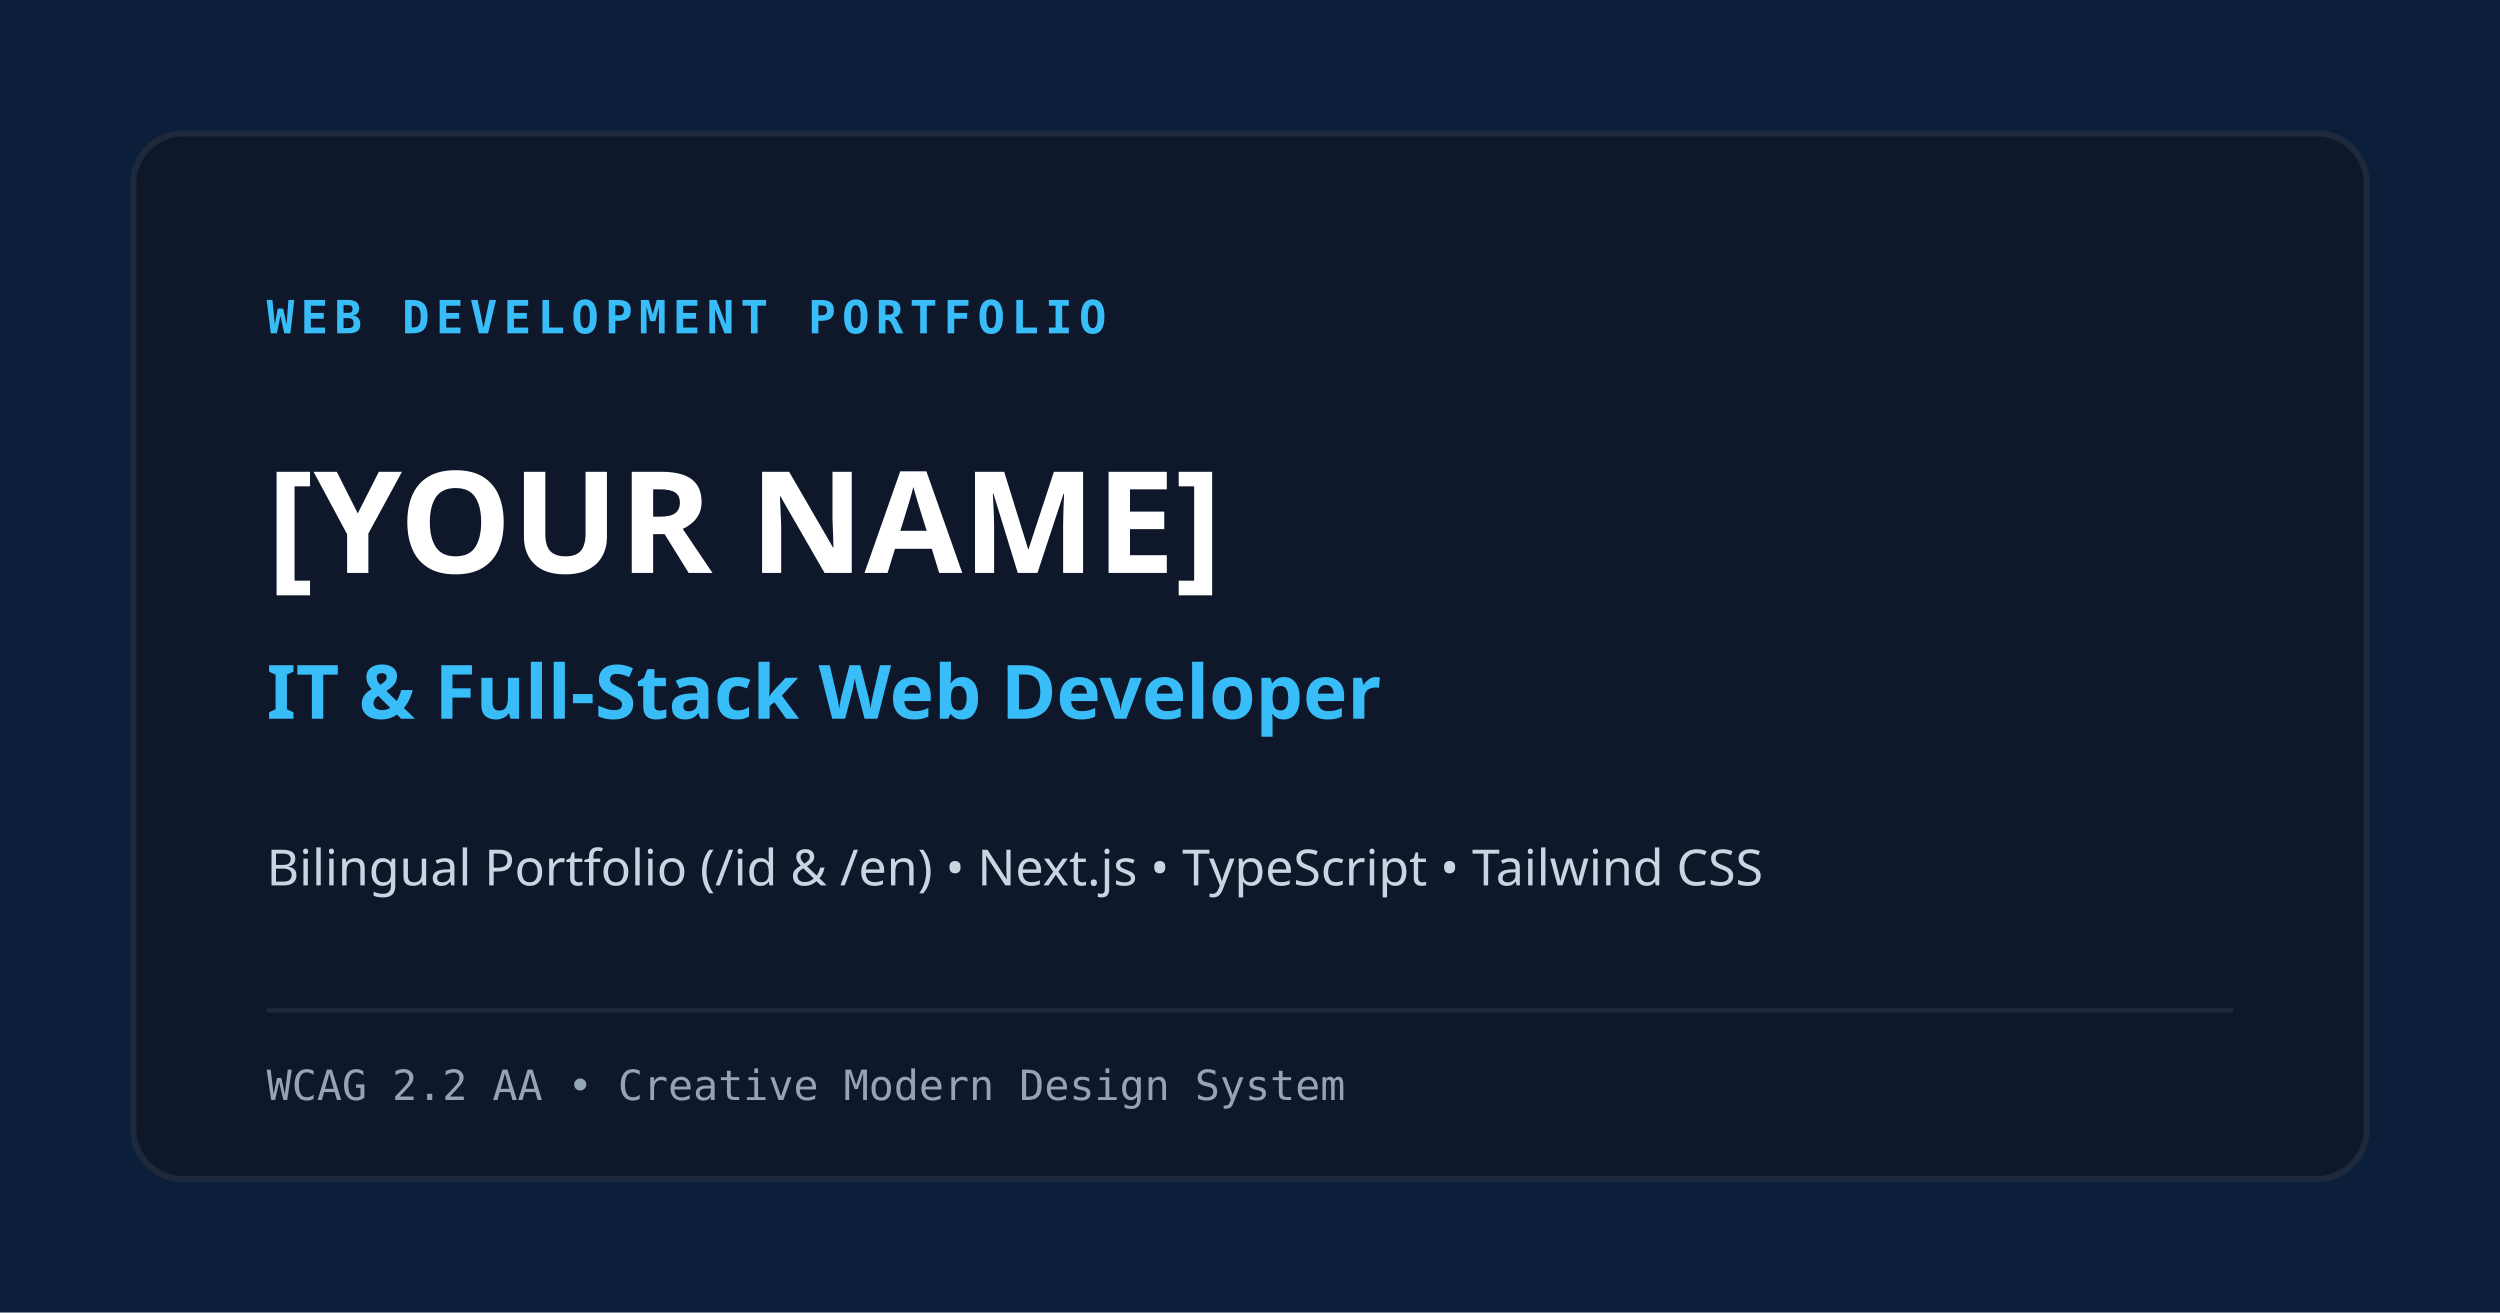
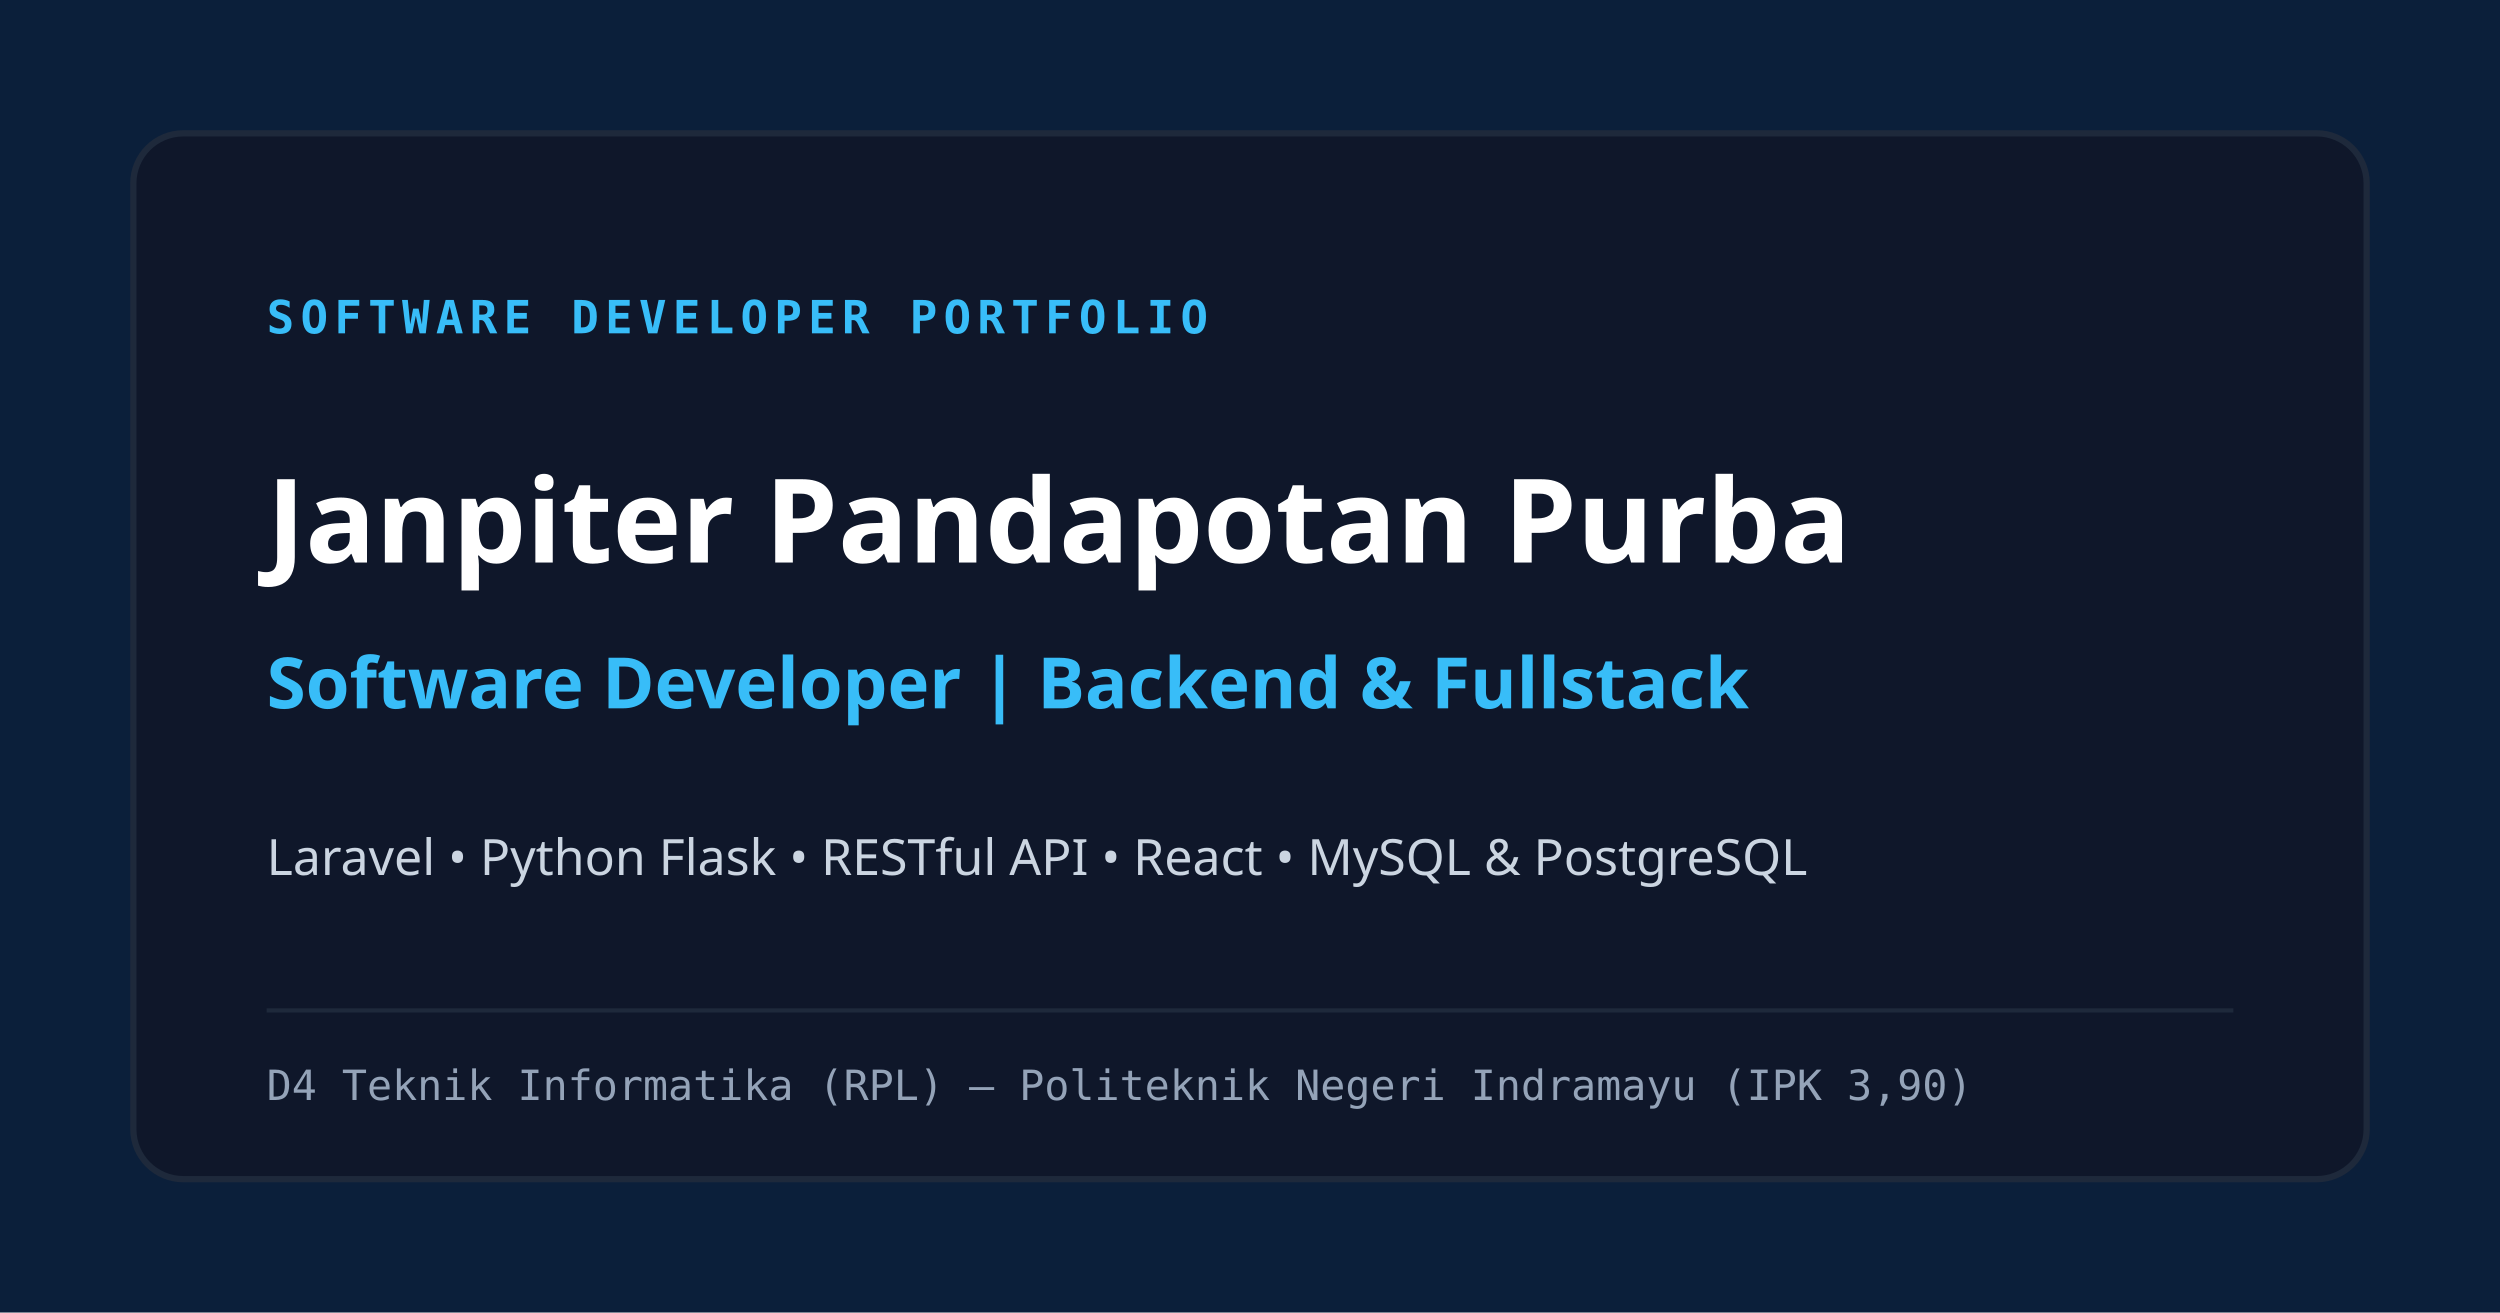
<svg xmlns="http://www.w3.org/2000/svg" viewBox="0 0 1200 630" width="1200" height="630">
  <rect width="1200" height="630" fill="#0B1F3A" />
  <rect x="64" y="64" width="1072" height="502" rx="24" fill="#0F172A" stroke="#1E293B" stroke-width="3" />
-   <text x="128" y="160" font-family="monospace" font-size="22" font-weight="600" fill="#38BDF8" letter-spacing="3">WEB DEVELOPMENT PORTFOLIO</text>
-   <text x="128" y="275" font-family="sans-serif" font-size="68" font-weight="700" fill="#FFFFFF">[YOUR NAME]</text>
-   <text x="128" y="345" font-family="sans-serif" font-size="36" font-weight="600" fill="#38BDF8">IT &amp; Full-Stack Web Developer</text>
-   <text x="128" y="425" font-family="sans-serif" font-size="24" fill="#CBD5E1">Bilingual Portfolio (/id &amp; /en) • Next.js • TypeScript • Tailwind CSS</text>
+   <text x="128" y="160" font-family="monospace" font-size="22" font-weight="600" fill="#38BDF8" letter-spacing="3">SOFTWARE DEVELOPER PORTFOLIO</text>
+   <text x="128" y="270" font-family="sans-serif" font-size="56" font-weight="700" fill="#FFFFFF">Janpiter Pandapotan Purba</text>
+   <text x="128" y="340" font-family="sans-serif" font-size="34" font-weight="600" fill="#38BDF8">Software Developer | Backend &amp; Fullstack</text>
+   <text x="128" y="420" font-family="sans-serif" font-size="24" fill="#CBD5E1">Laravel • Python Flask • RESTful API • React • MySQL &amp; PostgreSQL</text>
  <line x1="128" y1="485" x2="1072" y2="485" stroke="#1E293B" stroke-width="2" />
-   <text x="128" y="528" font-family="monospace" font-size="20" fill="#94A3B8">WCAG 2.2 AA • Creative Modern Design System</text>
+   <text x="128" y="528" font-family="monospace" font-size="20" fill="#94A3B8">D4 Teknik Informatika (RPL) — Politeknik Negeri Indramayu (IPK 3,90)</text>
</svg>
